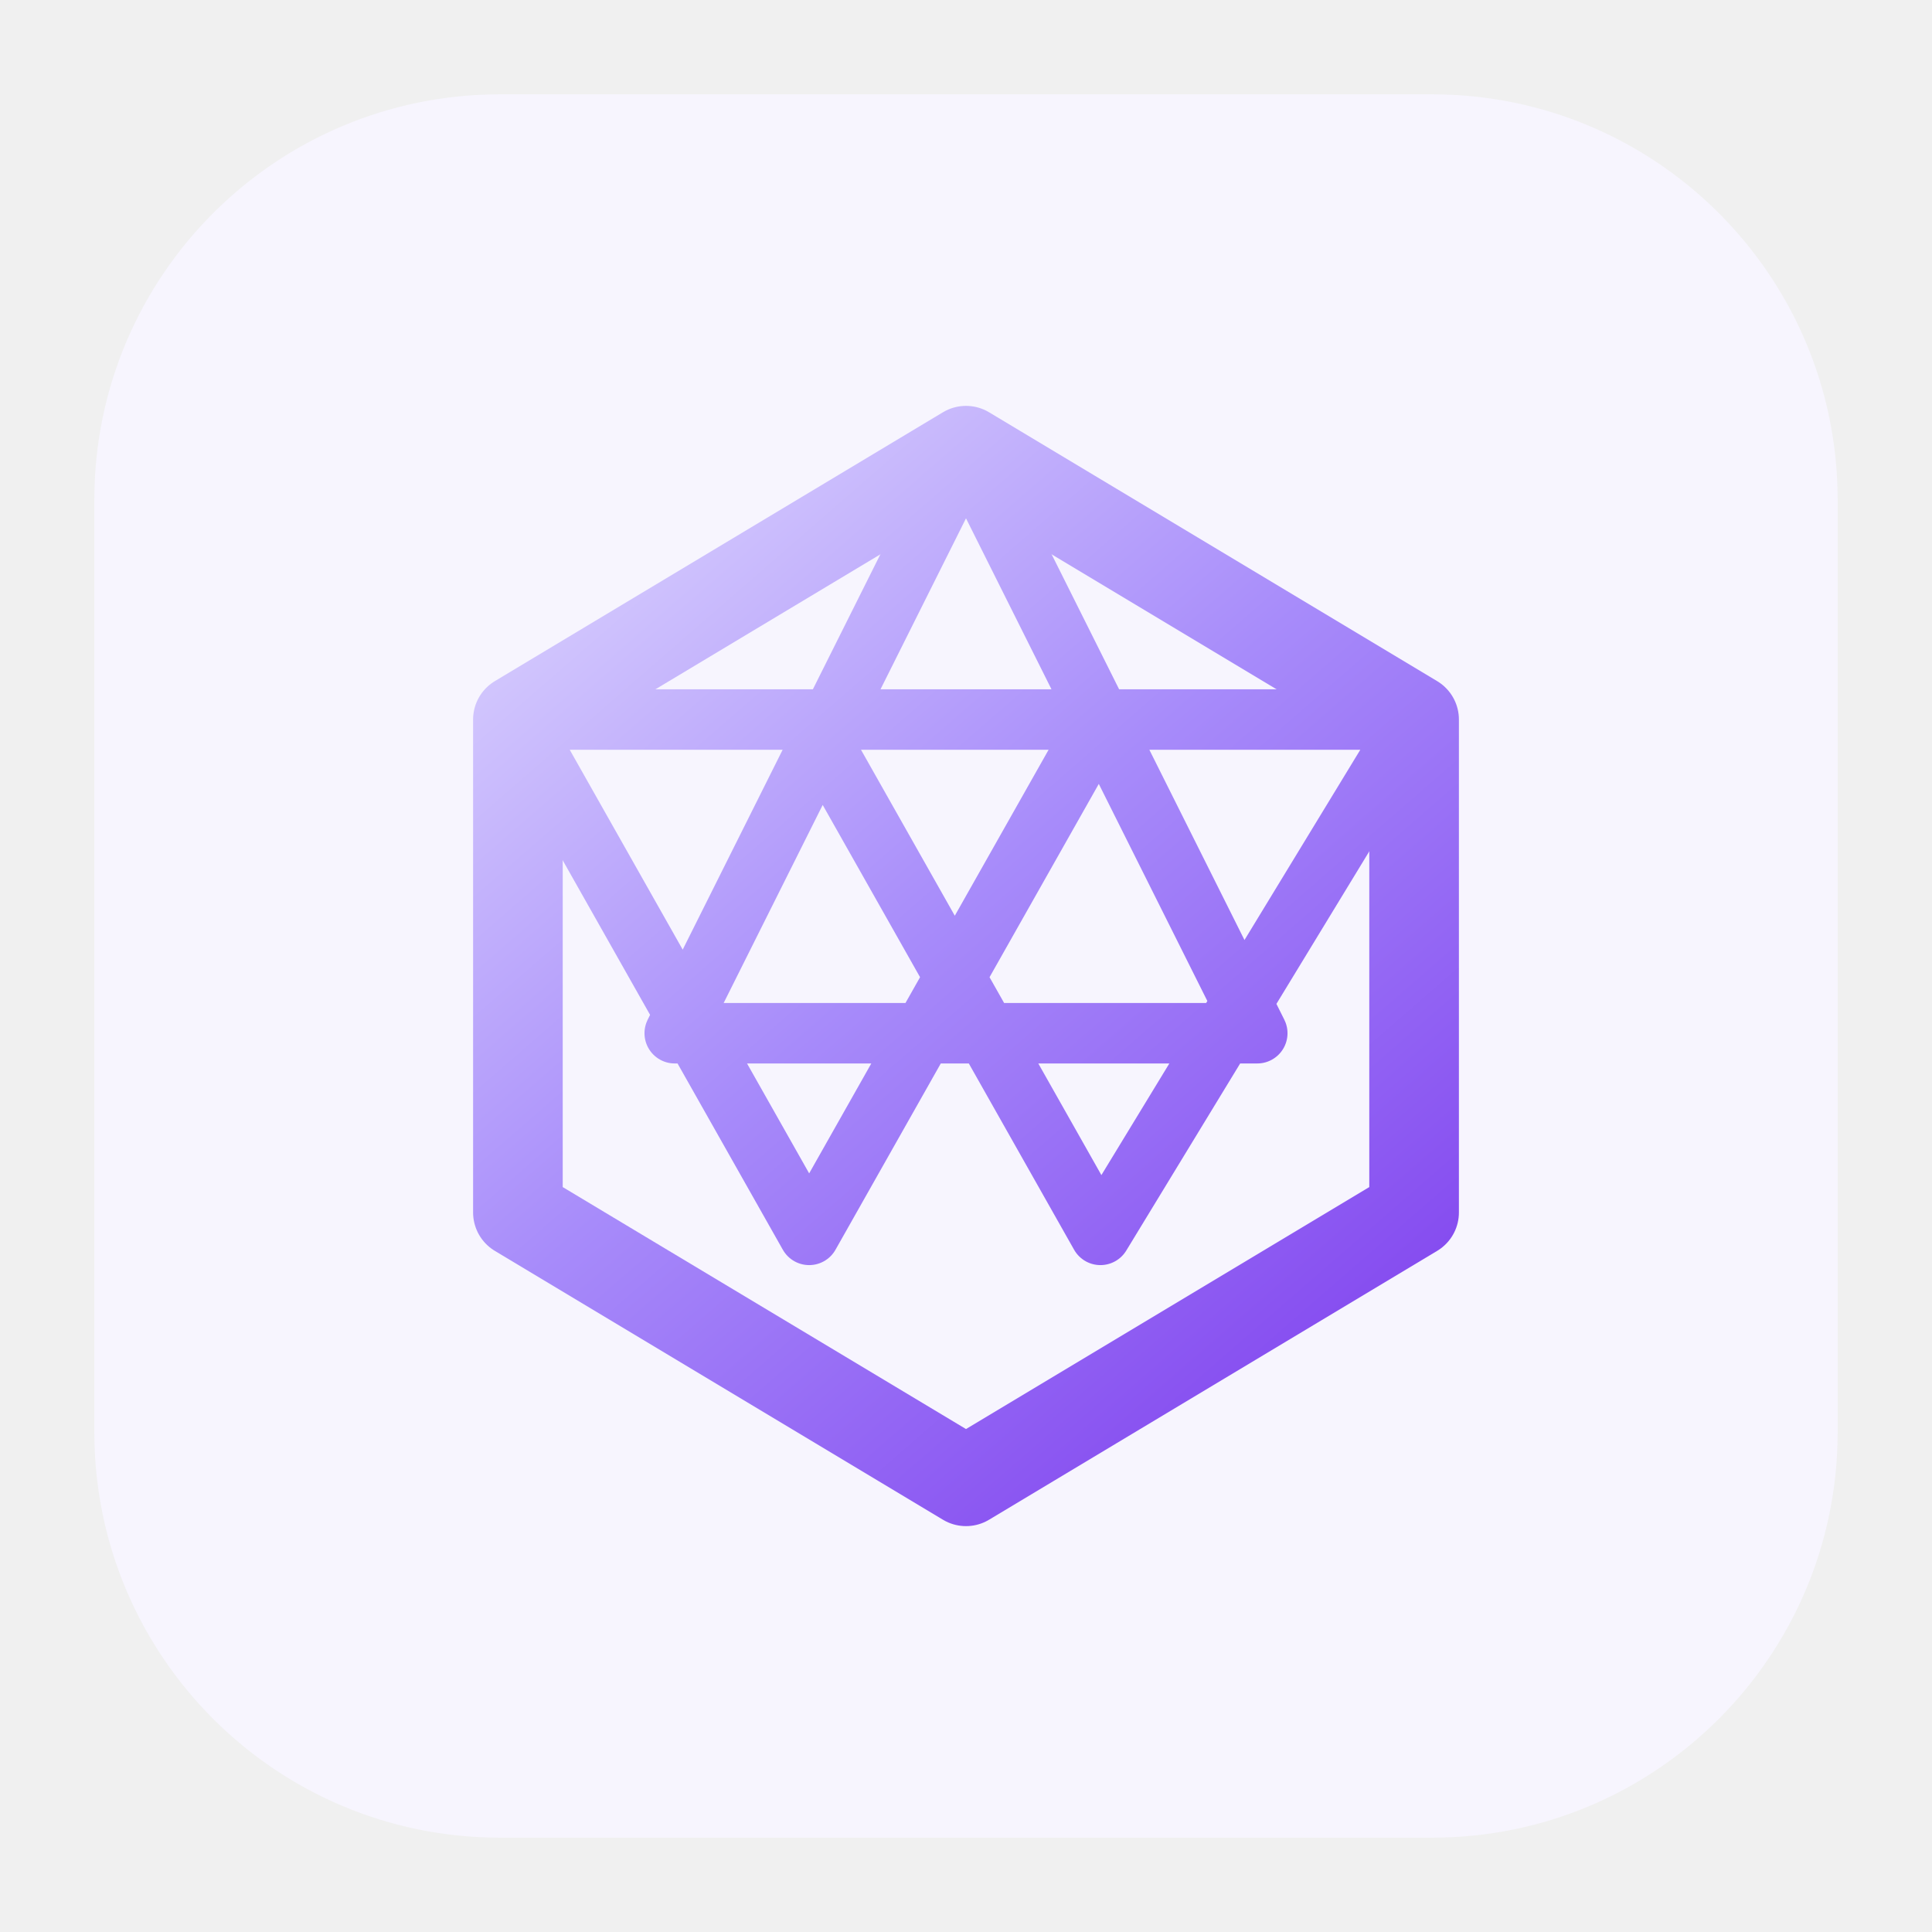
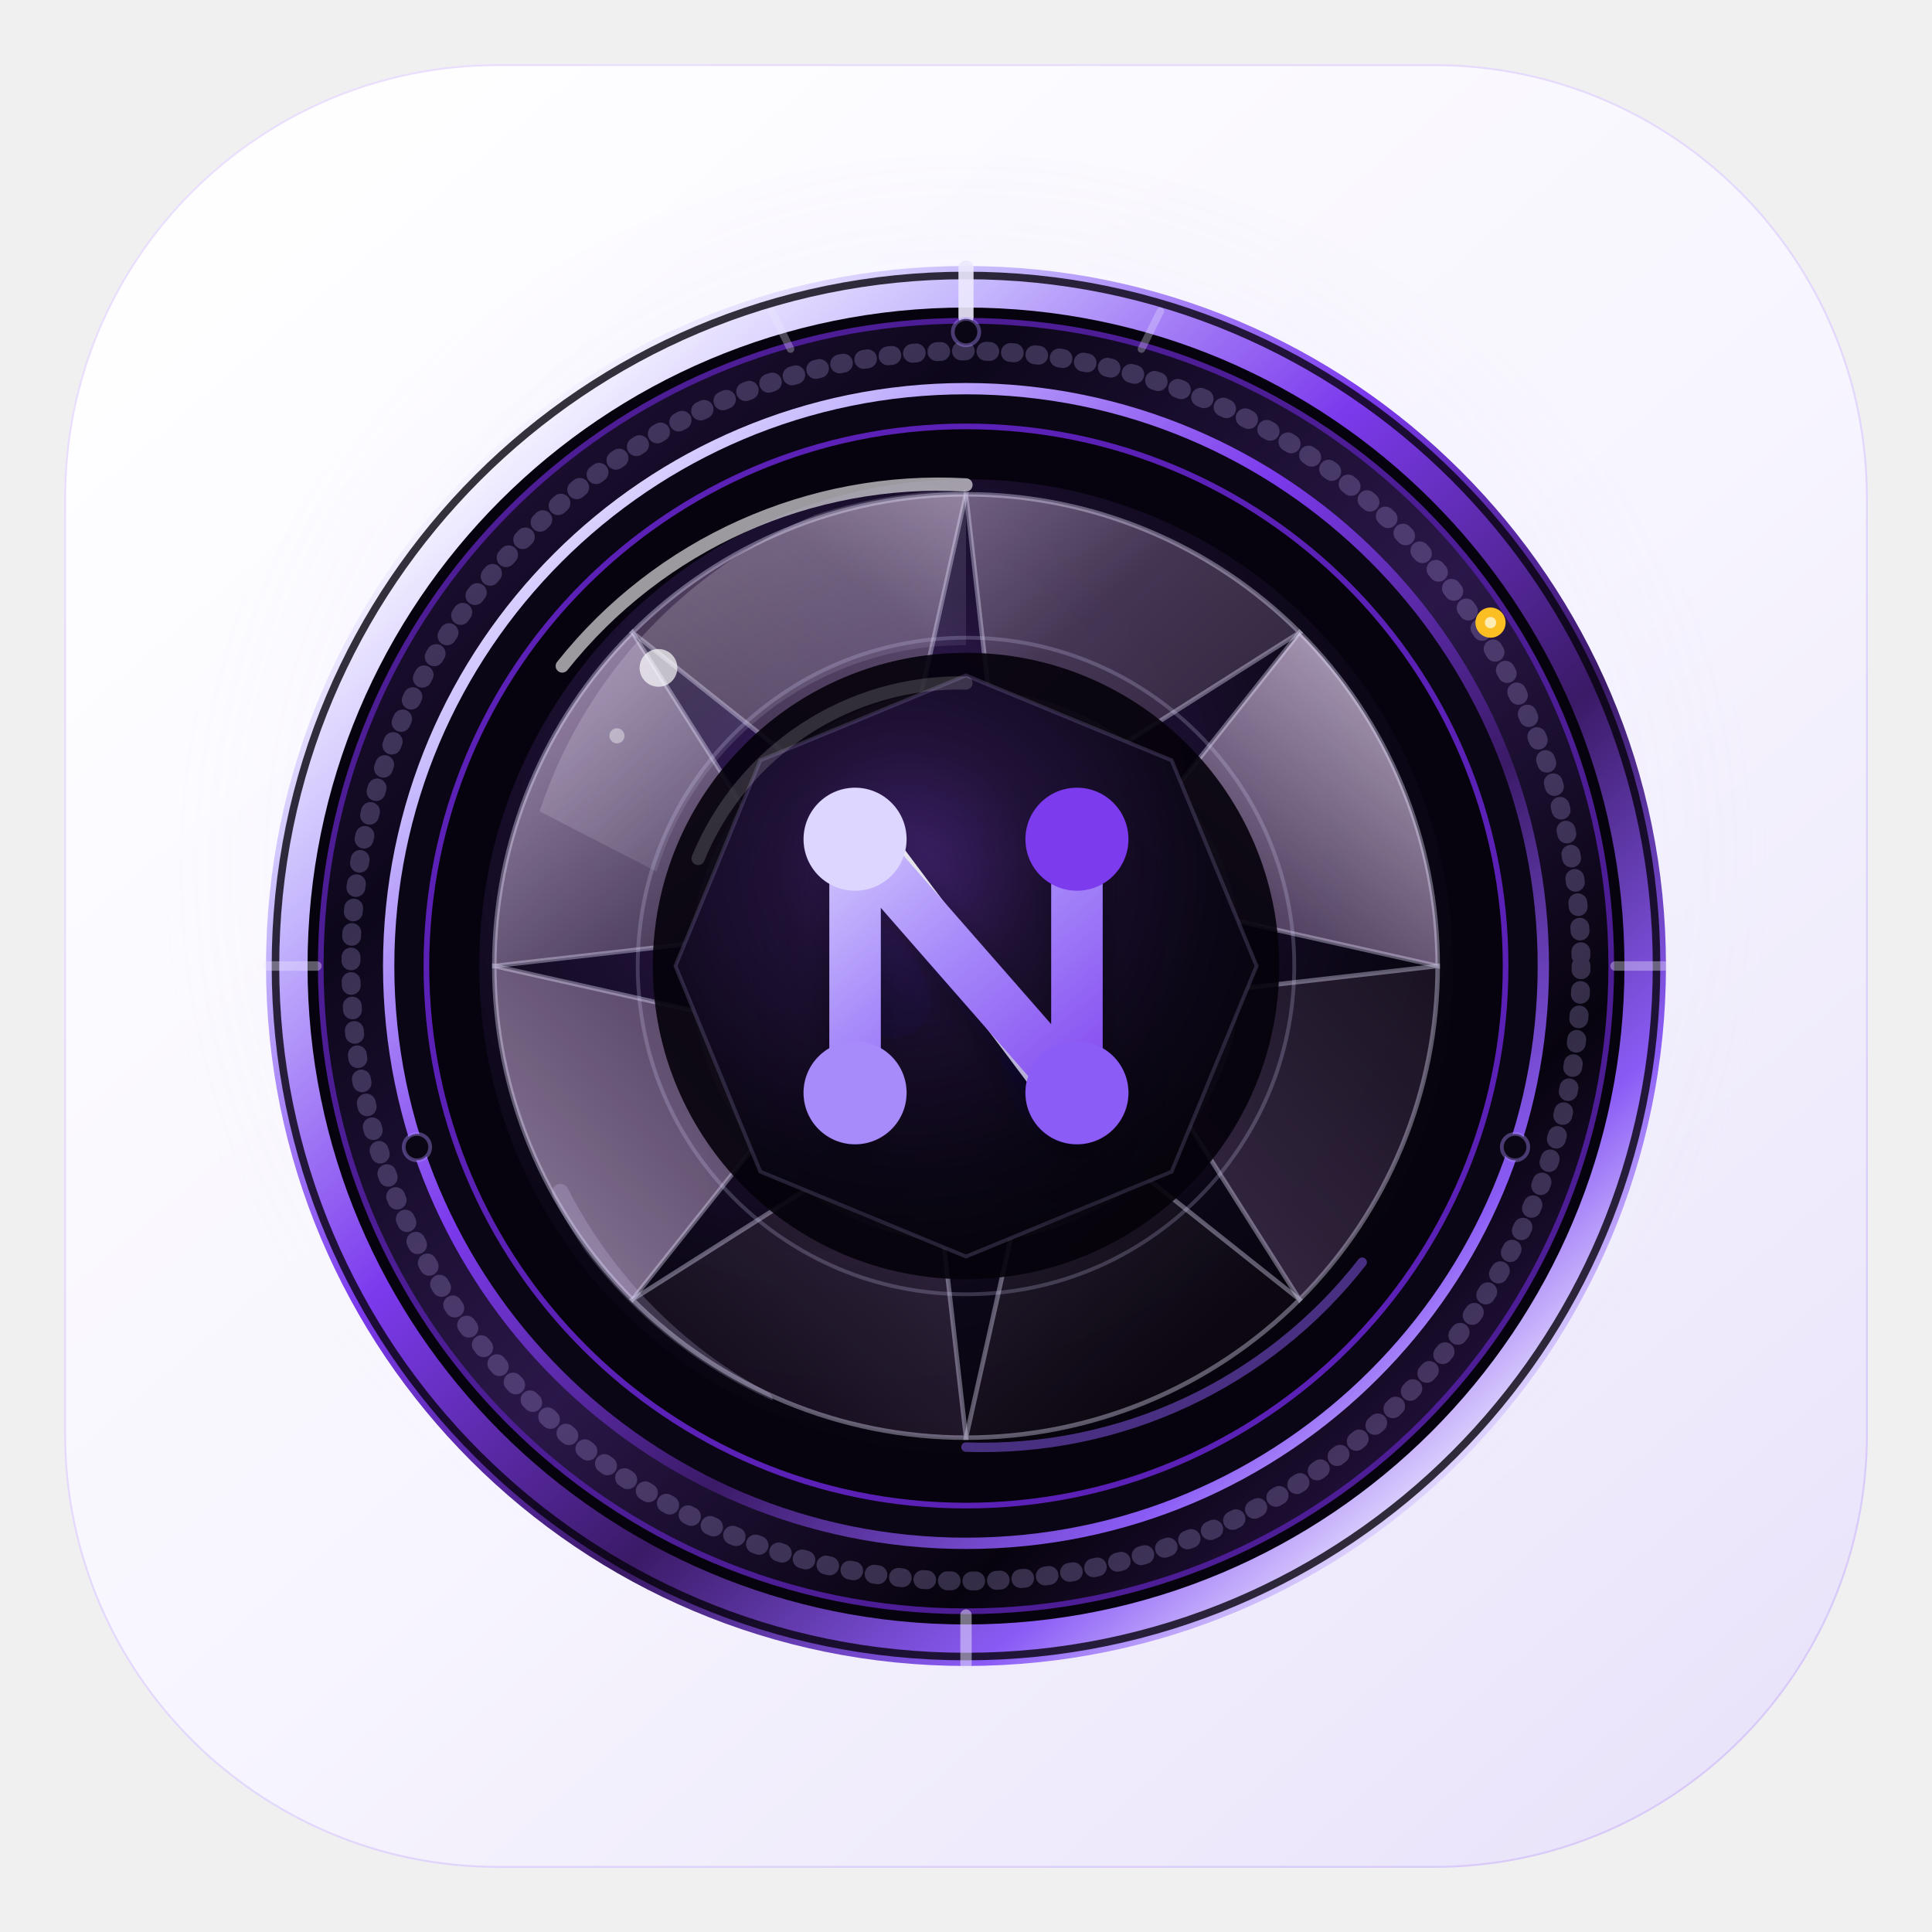
<svg xmlns="http://www.w3.org/2000/svg" width="1024" height="1024" viewBox="0 0 1024 1024">
  <defs>
-     <linearGradient id="g" x1="12" y1="10" x2="52" y2="56" gradientUnits="userSpaceOnUse">
+     <linearGradient id="bg" x1="100" y1="50" x2="900" y2="980" gradientUnits="userSpaceOnUse">
+       <stop stop-color="#ffffff" />
+       <stop offset=".55" stop-color="#f7f5fe" />
+       <stop offset="1" stop-color="#e9e3fa" />
+     </linearGradient>
+     <linearGradient id="barrel" x1="200" y1="180" x2="820" y2="860" gradientUnits="userSpaceOnUse">
+       <stop stop-color="#281442" />
+       <stop offset=".24" stop-color="#0d071b" />
+       <stop offset=".52" stop-color="#2a1749" />
+       <stop offset=".76" stop-color="#07030e" />
+       <stop offset="1" stop-color="#3b1d66" />
+     </linearGradient>
+     <linearGradient id="brim" x1="260" y1="240" x2="770" y2="800" gradientUnits="userSpaceOnUse">
+       <stop stop-color="#f5f3ff" />
+       <stop offset=".15" stop-color="#c4b5fd" />
+       <stop offset=".38" stop-color="#7c3aed" />
+       <stop offset=".64" stop-color="#3b1a67" />
+       <stop offset=".86" stop-color="#8b5cf6" />
+       <stop offset="1" stop-color="#ede9fe" />
+     </linearGradient>
+     <radialGradient id="glass" cx="40%" cy="34%" r="74%">
+       <stop stop-color="#40236f" />
+       <stop offset=".3" stop-color="#211239" />
+       <stop offset=".7" stop-color="#0c0717" />
+       <stop offset="1" stop-color="#040208" />
+     </radialGradient>
+     <linearGradient id="blade0" x1="300" y1="300" x2="650" y2="700" gradientUnits="userSpaceOnUse">
+       <stop stop-color="#b6a3c6" />
+       <stop offset=".38" stop-color="#493a58" />
+       <stop offset=".78" stop-color="#231a2d" />
+       <stop offset="1" stop-color="#0c0811" />
+     </linearGradient>
+     <linearGradient id="blade1" x1="700" y1="280" x2="340" y2="740" gradientUnits="userSpaceOnUse">
+       <stop stop-color="#d4c4e0" />
+       <stop offset=".3" stop-color="#5c4a6b" />
+       <stop offset=".78" stop-color="#2a1f35" />
+       <stop offset="1" stop-color="#100a18" />
+     </linearGradient>
+     <linearGradient id="blade2" x1="280" y1="700" x2="760" y2="300" gradientUnits="userSpaceOnUse">
+       <stop stop-color="#9b86aa" />
+       <stop offset=".44" stop-color="#3c2d4a" />
+       <stop offset="1" stop-color="#08050d" />
+     </linearGradient>
+     <linearGradient id="nodusMark" x1="14" y1="10" x2="50" y2="54" gradientUnits="userSpaceOnUse">
      <stop stop-color="#ddd6fe" />
      <stop offset=".45" stop-color="#a78bfa" />
      <stop offset="1" stop-color="#7c3aed" />
    </linearGradient>
+     <linearGradient id="nfill" x1="435" y1="400" x2="590" y2="620" gradientUnits="userSpaceOnUse">
+       <stop stop-color="#ffffff" />
+       <stop offset=".52" stop-color="#f5f3ff" />
+       <stop offset="1" stop-color="#c4b5fd" />
+     </linearGradient>
+     <linearGradient id="gloss" x1="290" y1="260" x2="740" y2="760" gradientUnits="userSpaceOnUse">
+       <stop stop-color="#ffffff" stop-opacity=".28" />
+       <stop offset=".4" stop-color="#ddd6fe" stop-opacity=".04" />
+       <stop offset="1" stop-color="#000000" stop-opacity="0" />
+     </linearGradient>
+     <radialGradient id="halo" cx="50%" cy="44%" r="52%">
+       <stop stop-color="#7c3aed" stop-opacity=".20" />
+       <stop offset=".58" stop-color="#c4b5fd" stop-opacity=".10" />
+       <stop offset="1" stop-color="#ffffff" stop-opacity="0" />
+     </radialGradient>
+     <filter id="soft" x="-30%" y="-30%" width="160%" height="160%">
+       <feGaussianBlur stdDeviation="14" />
+     </filter>
+     <filter id="nshadow" x="-30%" y="-30%" width="160%" height="160%">
+       <feDropShadow dx="0" dy="8.4" stdDeviation="7.56" flood-color="#0f0b1d" flood-opacity=".35" />
+     </filter>
+     <clipPath id="lens">
+       <circle cx="512" cy="512" r="252" />
+     </clipPath>
  </defs>
-   <rect x="50" y="50" width="924" height="924" rx="215" fill="#f7f5fe" />
-   <g transform="translate(132 132) scale(11.875)" stroke="url(#g)" fill="none" stroke-width="4" stroke-linecap="round" stroke-linejoin="round">
-     <path d="M32 9 52 21 52 43 32 55 12 43 12 21Z" />
-     <path d="m32 9 13 26-26 0 13-26m20 12H25l13 23 14-23M12 21l13 23 13-23H12" stroke-width="2.7" />
+   <rect x="34" y="34" width="956" height="956" rx="230" fill="url(#bg)" />
+   <rect x="34.5" y="34.5" width="955" height="955" rx="229.5" fill="none" stroke="#7c3aed" stroke-opacity=".16" />
+   <circle cx="512" cy="512" r="430" fill="url(#halo)" />
+   <circle cx="512" cy="512" r="360" fill="#07030e" stroke="url(#brim)" stroke-width="22" />
+   <circle cx="512" cy="512" r="366" fill="none" stroke="#05020a" stroke-width="4" stroke-opacity=".8" />
+   <circle cx="512" cy="512" r="342" fill="url(#barrel)" stroke="#4c1d95" stroke-width="3" />
+   <circle cx="512" cy="512" r="326" fill="none" stroke="#c4b5fd" stroke-width="10" stroke-opacity=".24" stroke-dasharray="2 11" stroke-linecap="round" />
+   <circle cx="512" cy="512" r="306" fill="#0b0616" stroke="url(#brim)" stroke-width="6" />
+   <circle cx="512" cy="512" r="286" fill="#07030e" stroke="#5b21b6" stroke-width="3" />
+   <g stroke="#ede9fe" stroke-linecap="round" fill="none">
+     <path d="M512 142v26" stroke-width="8" stroke-opacity=".9" />
+     <path d="M512 856v26" stroke-width="6" stroke-opacity=".5" />
+     <path d="M142 512h26M856 512h26" stroke-width="5" stroke-opacity=".38" />
+     <path d="M409 165l10 20M615 165l-10 20" stroke-width="4" stroke-opacity=".3" />
  </g>
+   <g fill="#0a0614" stroke="#a78bfa" stroke-opacity=".4" stroke-width="2">
+     <circle cx="512" cy="176" r="7" />
+     <circle cx="803" cy="608" r="7" />
+     <circle cx="221" cy="608" r="7" />
+   </g>
+   <circle cx="512" cy="512" r="258" fill="url(#glass)" />
+   <g clip-path="url(#lens)">
+     <g opacity=".9">
+       <path d="M512.0 262.0 A250 250 0 0 1 688.8 335.2 L593.4 395.7 L524.4 370.5 Z" fill="url(#blade0)" />
+       <path d="M688.8 335.2 A250 250 0 0 1 762.0 512.0 L651.8 487.3 L620.8 420.7 Z" fill="url(#blade1)" />
+       <path d="M762.0 512.0 A250 250 0 0 1 688.8 688.8 L628.3 593.4 L653.5 524.4 Z" fill="url(#blade2)" />
+       <path d="M688.8 688.8 A250 250 0 0 1 512.0 762.0 L536.7 651.8 L603.3 620.8 Z" fill="url(#blade0)" />
+       <path d="M512.0 762.0 A250 250 0 0 1 335.2 688.8 L430.6 628.3 L499.6 653.5 Z" fill="url(#blade1)" />
+       <path d="M335.2 688.8 A250 250 0 0 1 262.0 512.0 L372.2 536.7 L403.2 603.3 Z" fill="url(#blade2)" />
+       <path d="M262.0 512.0 A250 250 0 0 1 335.2 335.2 L395.7 430.6 L370.5 499.6 Z" fill="url(#blade0)" />
+       <path d="M335.2 335.2 A250 250 0 0 1 512.0 262.0 L487.3 372.2 L420.7 403.2 Z" fill="url(#blade1)" />
+     </g>
+     <g fill="none" stroke="#e9e4ff" stroke-opacity=".38" stroke-width="2.4">
+       <path d="M512.0 262.0 A250 250 0 0 1 688.8 335.2 L593.4 395.7 L524.4 370.5 Z" />
+       <path d="M688.8 335.2 A250 250 0 0 1 762.0 512.0 L651.8 487.3 L620.8 420.7 Z" />
+       <path d="M762.0 512.0 A250 250 0 0 1 688.8 688.8 L628.3 593.4 L653.5 524.4 Z" />
+       <path d="M688.8 688.8 A250 250 0 0 1 512.0 762.0 L536.7 651.8 L603.3 620.8 Z" />
+       <path d="M512.0 762.0 A250 250 0 0 1 335.2 688.8 L430.6 628.3 L499.6 653.5 Z" />
+       <path d="M335.2 688.8 A250 250 0 0 1 262.0 512.0 L372.2 536.7 L403.2 603.3 Z" />
+       <path d="M262.0 512.0 A250 250 0 0 1 335.2 335.2 L395.7 430.6 L370.5 499.6 Z" />
+       <path d="M335.2 335.2 A250 250 0 0 1 512.0 262.0 L487.3 372.2 L420.7 403.2 Z" />
+     </g>
+     <circle cx="512" cy="512" r="145" fill="none" stroke="#c4b5fd" stroke-opacity=".25" stroke-width="3" />
+     <path d="M286 430 A258 258 0 0 1 512 254 L512 342 A170 170 0 0 0 348 462 Z" fill="url(#gloss)" />
+     <path d="M297 632 A258 258 0 0 0 405 742" fill="none" stroke="#ddd6fe" stroke-opacity=".2" stroke-width="9" stroke-linecap="round" />
+     <circle cx="349" cy="354" r="10" fill="#fff" fill-opacity=".68" />
+     <circle cx="327" cy="390" r="4" fill="#fff" fill-opacity=".4" />
+   </g>
+   <path d="M298 353 A255 255 0 0 1 512 257" fill="none" stroke="#fff" stroke-opacity=".6" stroke-width="7" stroke-linecap="round" />
+   <path d="M512 767 A255 255 0 0 0 722 669" fill="none" stroke="#8b5cf6" stroke-opacity=".5" stroke-width="5" stroke-linecap="round" />
+   <circle cx="512" cy="512" r="166" fill="#05020a" fill-opacity=".9" />
+   <polygon points="512,358 621,403 666,512 621,621 512,666 403,621 358,512 403,403" fill="url(#glass)" stroke="#c4b5fd" stroke-opacity=".18" stroke-width="2" />
+   <path d="M370 455 A150 150 0 0 1 512 362" fill="none" stroke="#ffffff" stroke-opacity=".16" stroke-width="7" stroke-linecap="round" />
+   <circle cx="512" cy="512" r="174" fill="none" stroke="#ddd6fe" stroke-opacity=".22" stroke-width="2" />
+   <g filter="url(#nshadow)" fill="none" stroke="url(#nfill)" stroke-width="22" stroke-linecap="round" stroke-linejoin="round">
+     <path d="M452 592V432L572 592V432" />
+   </g>
+   <g transform="translate(512 512) scale(4.2) translate(-32 -32)" filter="url(#nshadow)">
+     <path d="M18 48V16L46 48V16" fill="none" stroke="url(#nodusMark)" stroke-width="6.5" stroke-linecap="round" stroke-linejoin="round" />
+     <circle cx="18" cy="16" r="6.5" fill="#ddd6fe" />
+     <circle cx="18" cy="48" r="6.5" fill="#a78bfa" />
+     <circle cx="46" cy="48" r="6.5" fill="#8b5cf6" />
+     <circle cx="46" cy="16" r="6.5" fill="#7c3aed" />
+   </g>
+   <circle cx="790" cy="330" r="8" fill="#fbbf24" />
+   <circle cx="790" cy="330" r="3" fill="#fff7d6" fill-opacity=".8" />
</svg>
